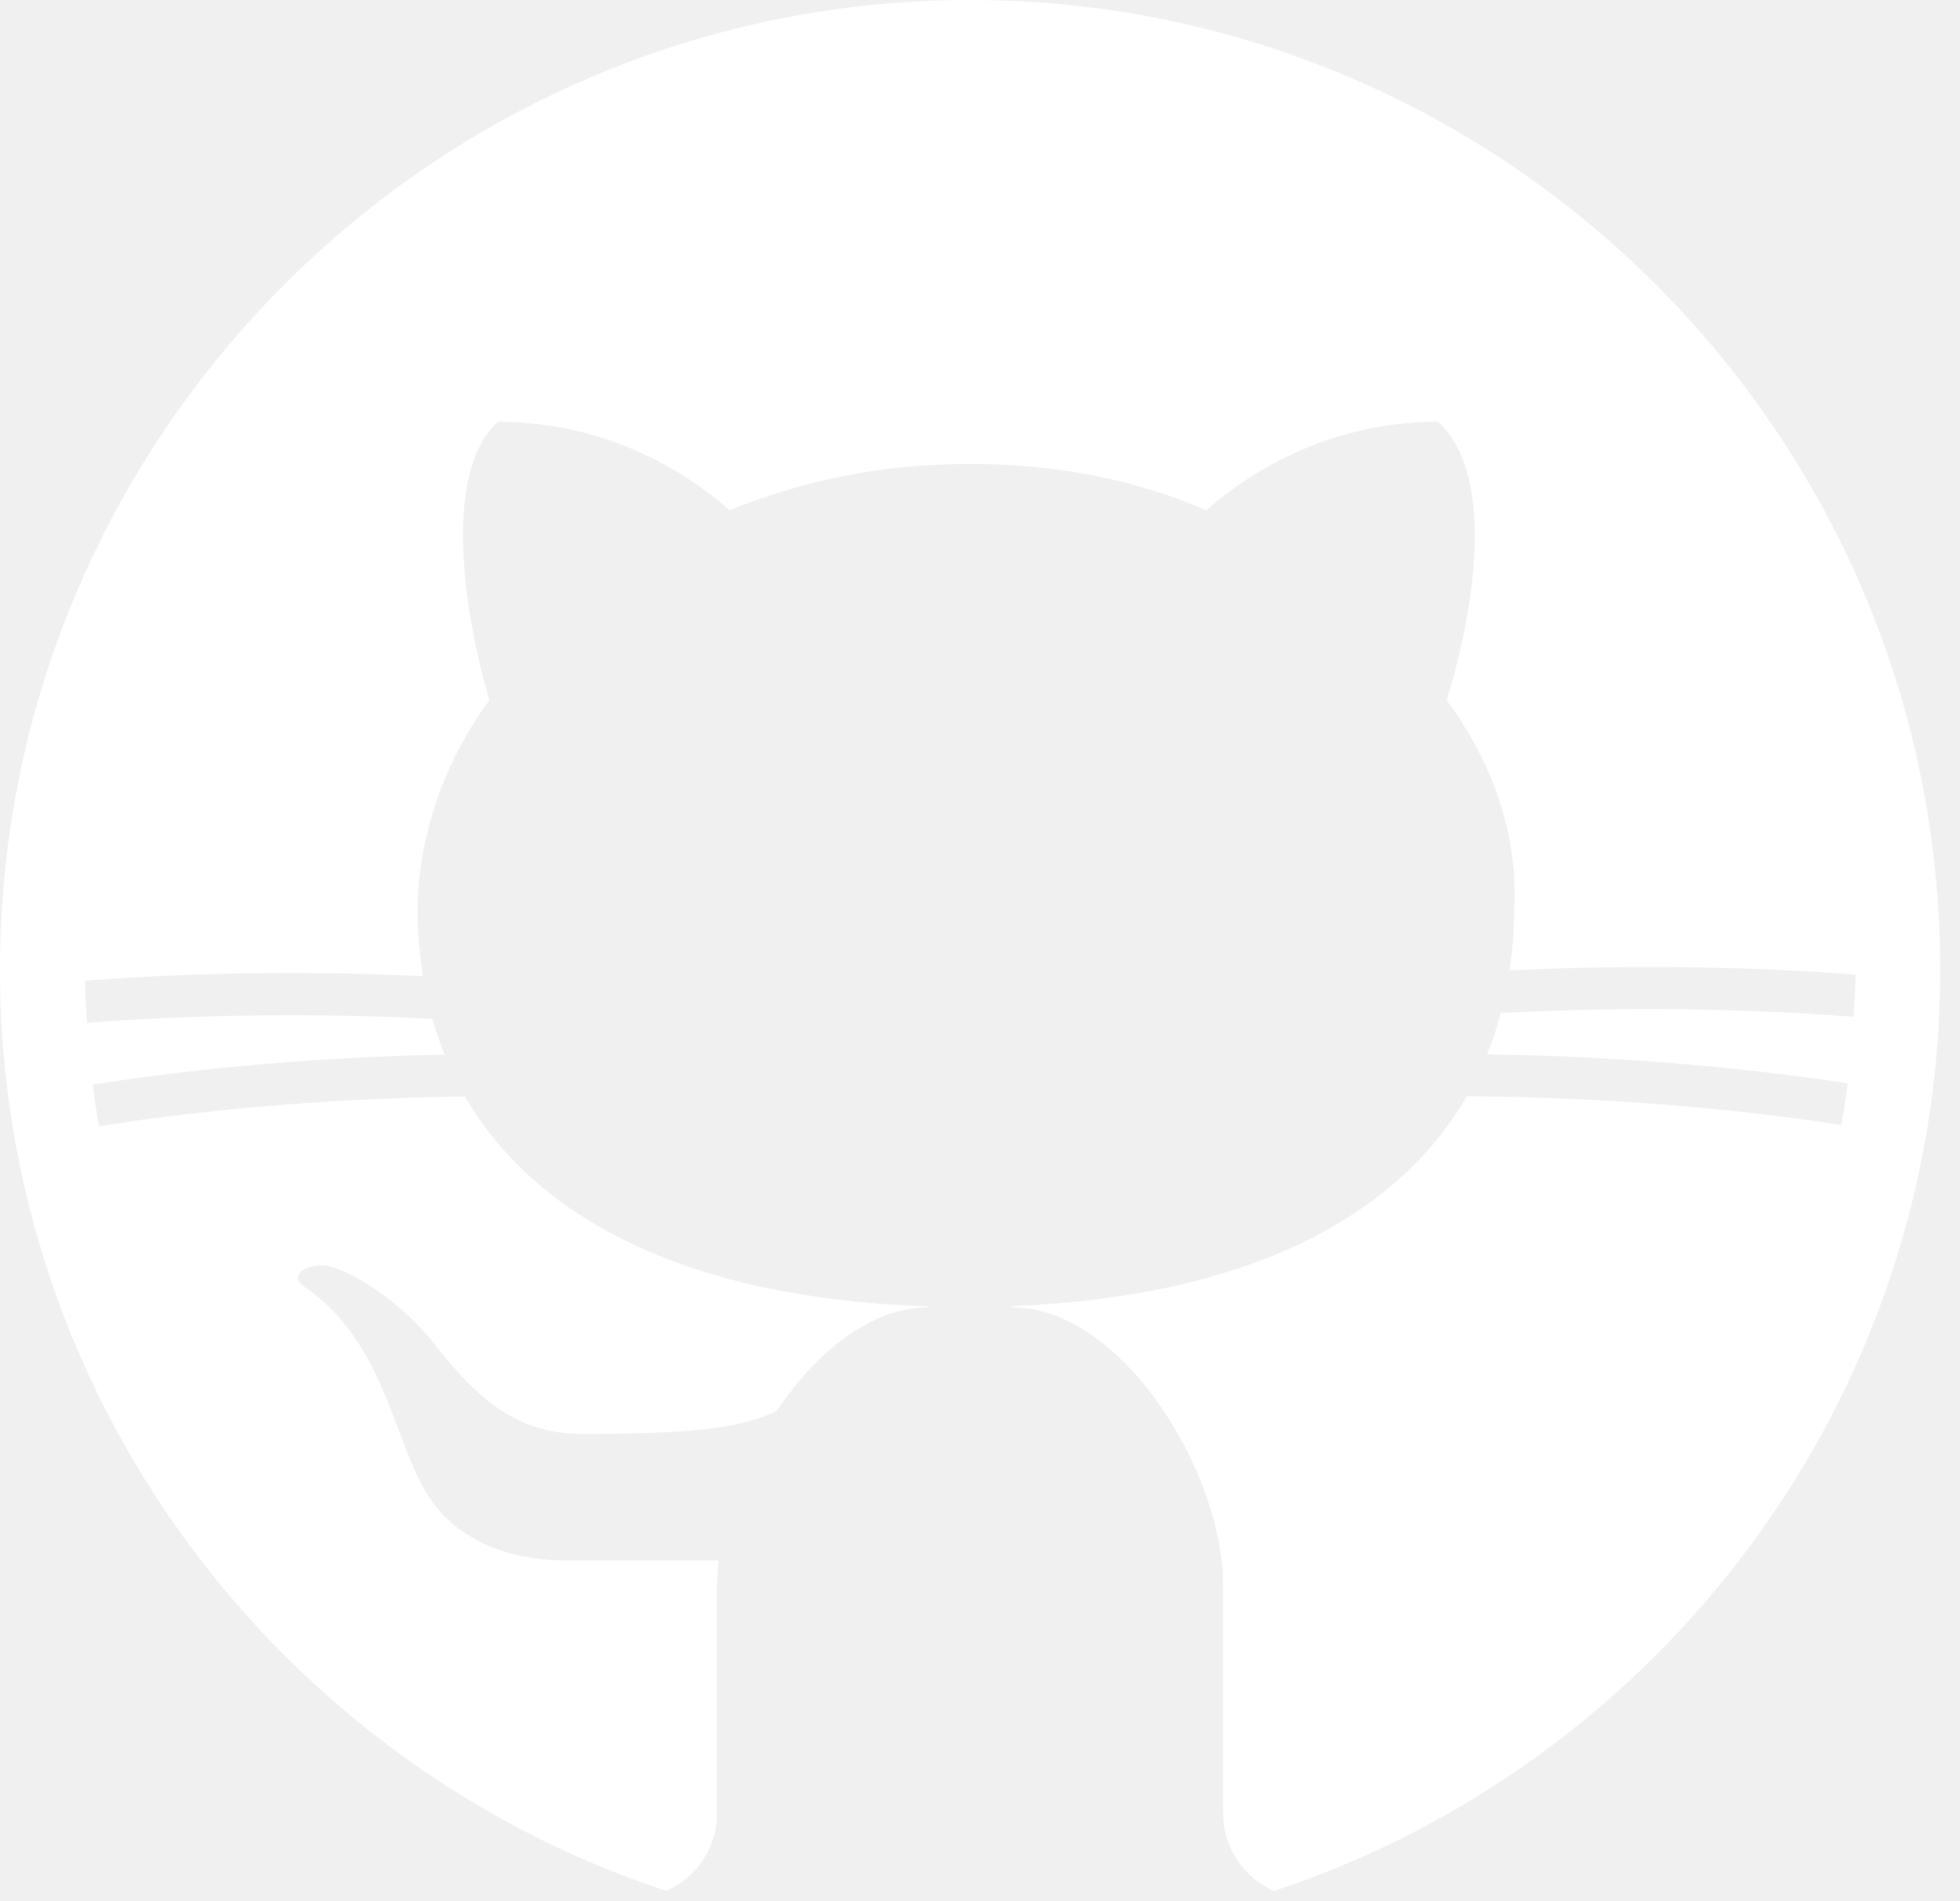
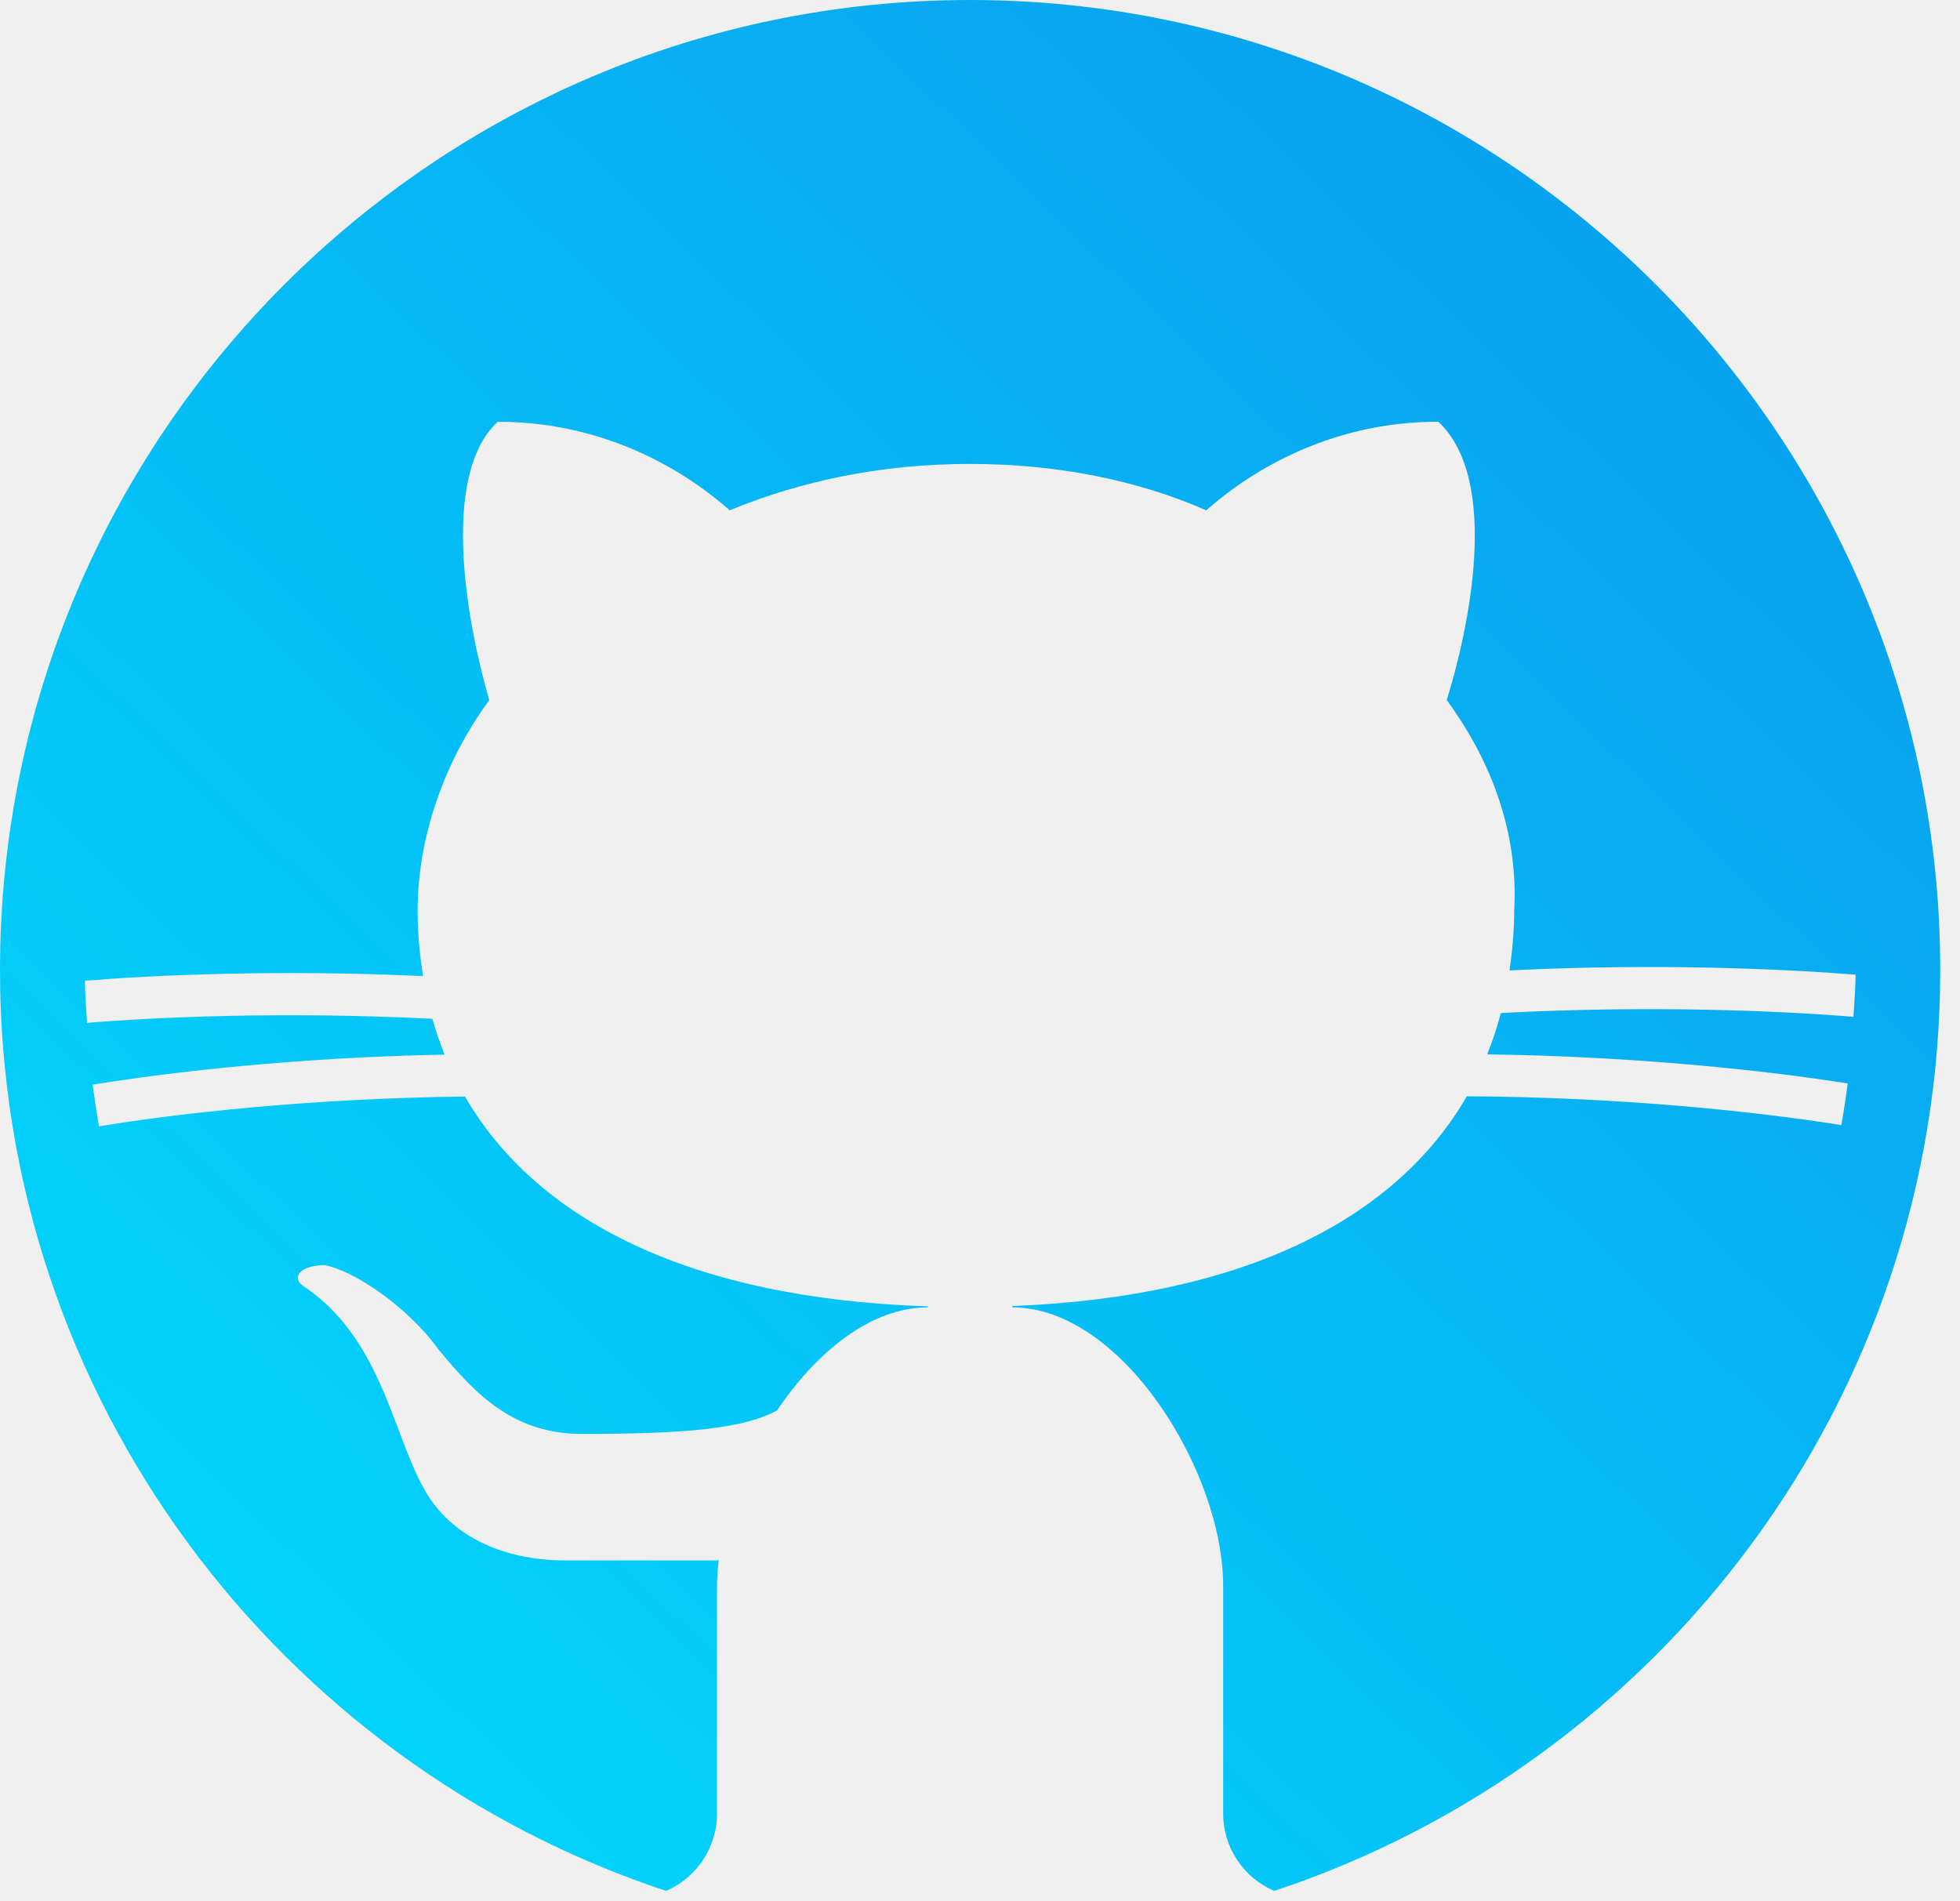
<svg xmlns="http://www.w3.org/2000/svg" width="33px" height="32px" viewBox="0 0 33 32" version="1.1">
-   <defs />
+   <defs>
+     <linearGradient x1="100%" y1="0%" x2="0%" y2="100%" id="linearGradient-1">
+       <stop stop-color="#0A98EB" offset="0%" />
+       <stop stop-color="#00DCFF" offset="100%" />
+     </linearGradient>
+   </defs>
  <g id="Page-1" stroke="none" stroke-width="1" fill="none" fill-rule="evenodd">
-     <g id="Art-pro-Updated" transform="translate(-1007, -16550)" fill="#FFFFFF" fill-rule="nonzero">
-       <g id="Group-4" transform="translate(360, 16548)">
-         <g id="icons8-github_filled" transform="translate(647, 2)">
-           <path d="M11.214,31.84 C11.719,31.623 12.072,31.121 12.072,30.536 L12.072,26.701 C12.072,26.562 12.084,26.416 12.102,26.268 C12.092,26.271 12.082,26.273 12.072,26.275 C12.072,26.275 9.942,26.275 9.516,26.275 C8.451,26.275 7.528,25.849 7.101,24.997 C6.604,24.074 6.391,22.512 5.113,21.659 C4.9,21.517 5.042,21.304 5.468,21.304 C5.894,21.375 6.817,21.943 7.385,22.725 C8.025,23.506 8.664,24.145 9.8,24.145 C11.566,24.145 12.513,24.056 13.082,23.751 C13.746,22.764 14.664,22.014 15.623,22.014 L15.623,21.997 C11.598,21.867 9.027,20.53 7.829,18.464 C5.227,18.494 2.961,18.751 1.667,18.966 C1.626,18.734 1.591,18.5 1.56,18.265 C2.836,18.055 4.999,17.805 7.486,17.758 C7.407,17.562 7.338,17.361 7.28,17.155 C4.786,17.029 2.635,17.127 1.466,17.224 C1.452,16.988 1.432,16.753 1.43,16.514 C2.601,16.419 4.694,16.323 7.123,16.436 C7.067,16.08 7.031,15.718 7.031,15.34 C7.031,14.133 7.457,12.854 8.238,11.789 C7.883,10.582 7.386,8.025 8.38,7.102 C10.298,7.102 11.647,8.025 12.286,8.593 C13.493,8.096 14.842,7.812 16.333,7.812 C17.825,7.812 19.174,8.096 20.31,8.593 C20.949,8.025 22.299,7.101 24.216,7.101 C25.281,8.096 24.713,10.652 24.358,11.788 C25.139,12.854 25.565,14.061 25.494,15.339 C25.494,15.683 25.462,16.014 25.416,16.34 C27.901,16.218 30.051,16.316 31.242,16.412 C31.241,16.651 31.219,16.885 31.206,17.122 C30.019,17.024 27.815,16.923 25.27,17.058 C25.207,17.297 25.13,17.529 25.039,17.754 C27.557,17.787 29.772,18.031 31.109,18.244 C31.079,18.479 31.043,18.713 31.002,18.945 C29.644,18.727 27.33,18.473 24.697,18.46 C23.514,20.504 20.99,21.837 17.043,21.992 L17.043,22.014 C18.89,22.014 20.594,24.784 20.594,26.701 L20.594,30.536 C20.594,31.121 20.948,31.623 21.453,31.84 C27.958,29.687 32.667,23.551 32.667,16.333 C32.667,7.327 25.34,0 16.333,0 C7.327,0 0,7.327 0,16.333 C0,23.551 4.708,29.687 11.214,31.84 Z" id="Shape" />
-         </g>
-       </g>
+     <g id="icons8-github_filled" fill="url(#linearGradient-1)" fill-rule="nonzero">
+       <path d="M11.214,31.84 C11.719,31.623 12.072,31.121 12.072,30.536 L12.072,26.701 C12.072,26.562 12.084,26.416 12.102,26.268 C12.092,26.271 12.082,26.273 12.072,26.275 C12.072,26.275 9.942,26.275 9.516,26.275 C8.451,26.275 7.528,25.849 7.101,24.997 C6.604,24.074 6.391,22.512 5.113,21.659 C4.9,21.517 5.042,21.304 5.468,21.304 C5.894,21.375 6.817,21.943 7.385,22.725 C8.025,23.506 8.664,24.145 9.8,24.145 C11.566,24.145 12.513,24.056 13.082,23.751 C13.746,22.764 14.664,22.014 15.623,22.014 L15.623,21.997 C11.598,21.867 9.027,20.53 7.829,18.464 C5.227,18.494 2.961,18.751 1.667,18.966 C1.626,18.734 1.591,18.5 1.56,18.265 C2.836,18.055 4.999,17.805 7.486,17.758 C7.407,17.562 7.338,17.361 7.28,17.155 C4.786,17.029 2.635,17.127 1.466,17.224 C1.452,16.988 1.432,16.753 1.43,16.514 C2.601,16.419 4.694,16.323 7.123,16.436 C7.067,16.08 7.031,15.718 7.031,15.34 C7.031,14.133 7.457,12.854 8.238,11.789 C7.883,10.582 7.386,8.025 8.38,7.102 C10.298,7.102 11.647,8.025 12.286,8.593 C13.493,8.096 14.842,7.812 16.333,7.812 C17.825,7.812 19.174,8.096 20.31,8.593 C20.949,8.025 22.299,7.101 24.216,7.101 C25.281,8.096 24.713,10.652 24.358,11.788 C25.139,12.854 25.565,14.061 25.494,15.339 C25.494,15.683 25.462,16.014 25.416,16.34 C27.901,16.218 30.051,16.316 31.242,16.412 C31.241,16.651 31.219,16.885 31.206,17.122 C30.019,17.024 27.815,16.923 25.27,17.058 C25.207,17.297 25.13,17.529 25.039,17.754 C27.557,17.787 29.772,18.031 31.109,18.244 C31.079,18.479 31.043,18.713 31.002,18.945 C29.644,18.727 27.33,18.473 24.697,18.46 C23.514,20.504 20.99,21.837 17.043,21.992 L17.043,22.014 C18.89,22.014 20.594,24.784 20.594,26.701 L20.594,30.536 C20.594,31.121 20.948,31.623 21.453,31.84 C27.958,29.687 32.667,23.551 32.667,16.333 C32.667,7.327 25.34,0 16.333,0 C7.327,0 0,7.327 0,16.333 C0,23.551 4.708,29.687 11.214,31.84 Z" id="Shape" />
    </g>
  </g>
</svg>
